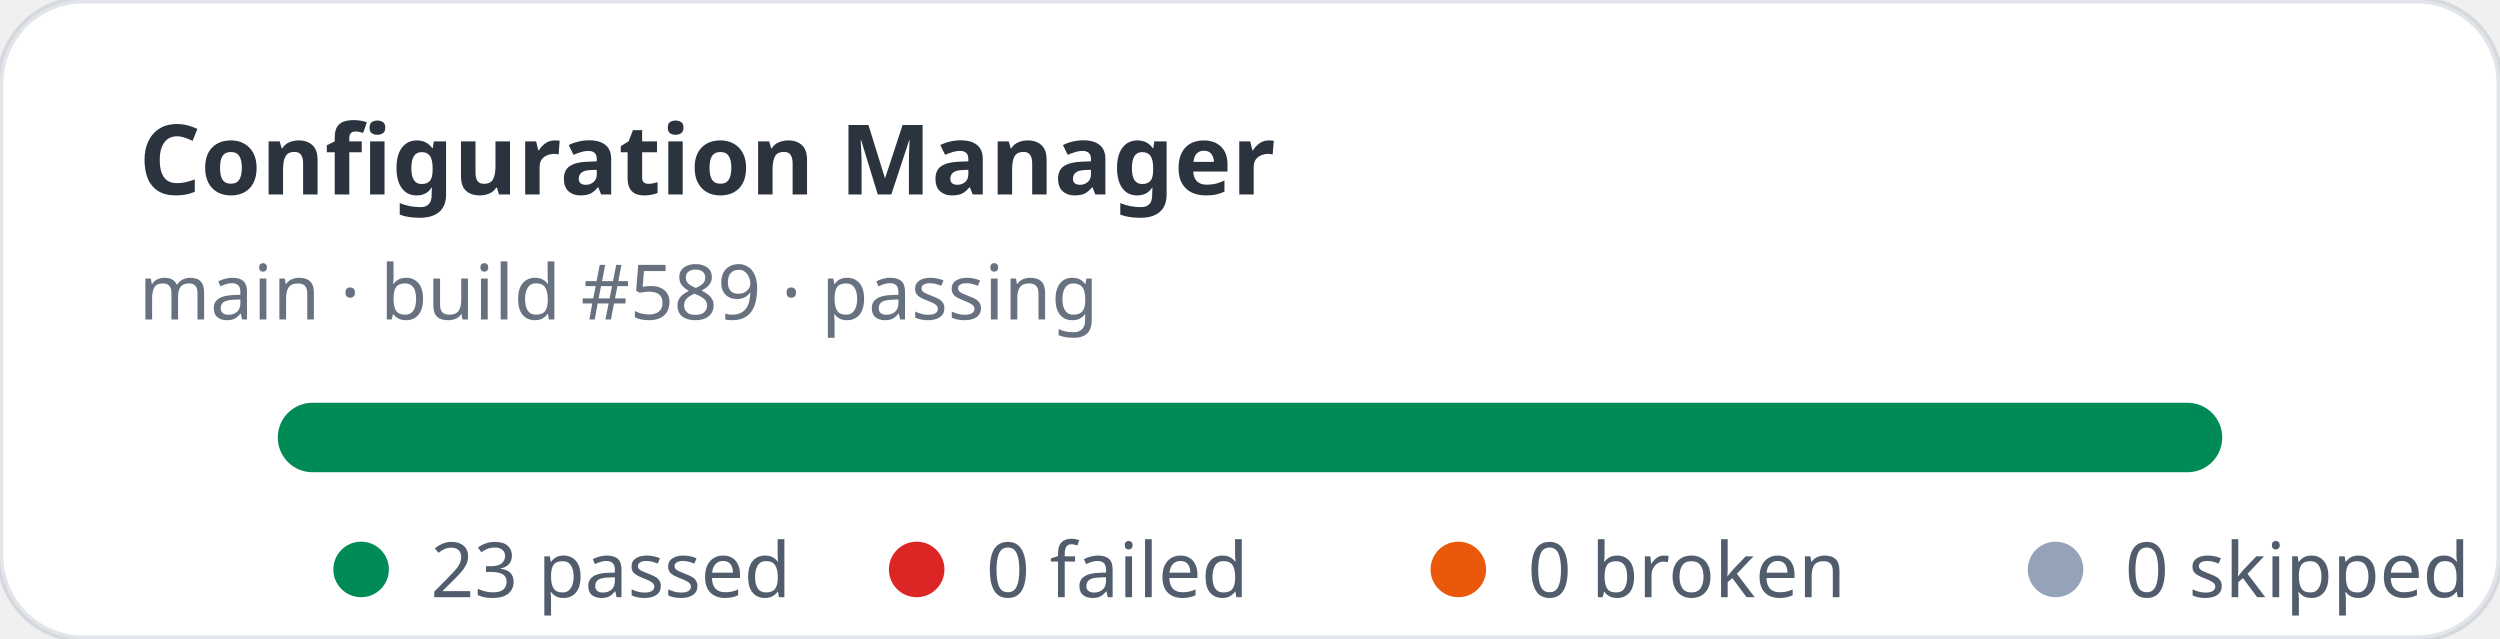
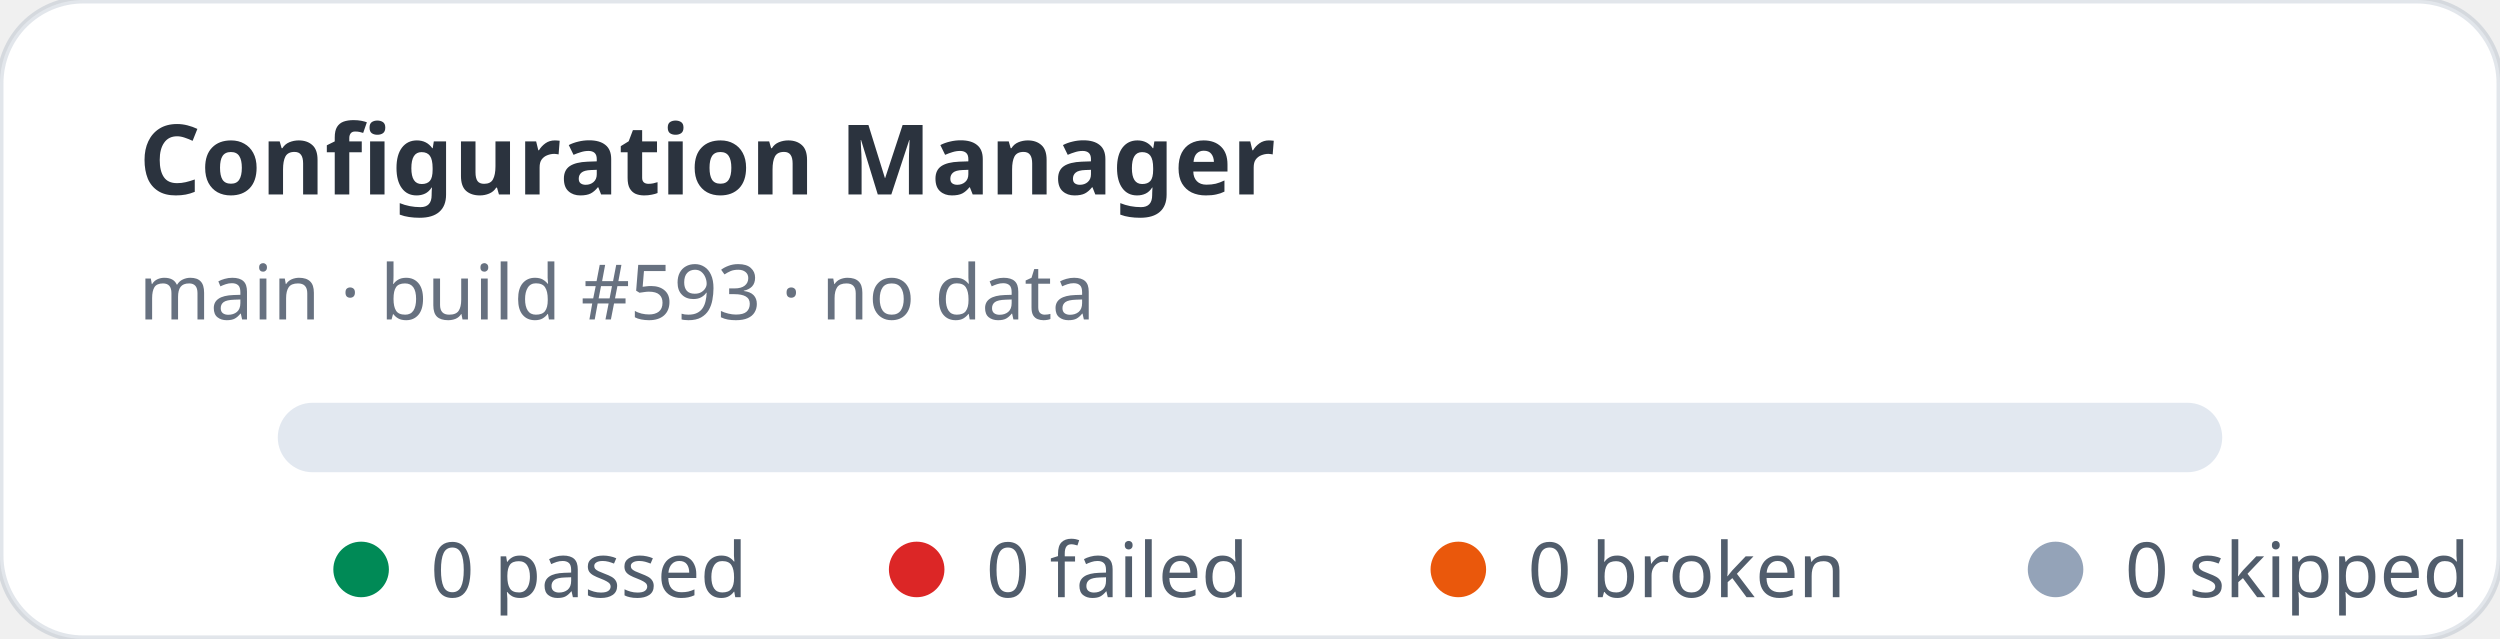
- <svg xmlns="http://www.w3.org/2000/svg" width="360" height="92" viewBox="0 0 360 92" role="img" aria-label="Configuration Manager stats: 23 passed, 0 failed">
+ <svg xmlns="http://www.w3.org/2000/svg" width="360" height="92" viewBox="0 0 360 92" role="img" aria-label="Configuration Manager stats: 0 passed, 0 failed">
  <rect width="360" height="92" rx="12" fill="#ffffff" stroke="rgba(11,48,86,0.12)" />
  <text x="20" y="28" fill="rgba(1,10,24,0.83)" font-family="ui-sans-serif,system-ui,sans-serif" font-size="14" font-weight="700">Configuration Manager</text>
-   <text x="20" y="46" fill="rgba(2,19,44,0.6)" font-family="ui-sans-serif,system-ui,sans-serif" font-size="11">main · build #589 · passing</text>
+   <text x="20" y="46" fill="rgba(2,19,44,0.6)" font-family="ui-sans-serif,system-ui,sans-serif" font-size="11">main · build #593 · no data</text>
  <rect x="40" y="58" width="280" height="10" rx="5" fill="#e2e8f0" />
-   <rect x="40" y="58" width="280" height="10" rx="5" fill="#008a56" />
  <g font-family="ui-sans-serif,system-ui,sans-serif" font-size="11" fill="rgba(1,18,40,0.68)">
    <circle cx="52" cy="82" r="4" fill="#008a56" />
-     <text x="62" y="86">23 passed</text>
+     <text x="62" y="86">0 passed</text>
    <circle cx="132" cy="82" r="4" fill="#dc2626" />
    <text x="142" y="86">0 failed</text>
    <circle cx="210" cy="82" r="4" fill="#ea580c" />
    <text x="220" y="86">0 broken</text>
    <circle cx="296" cy="82" r="4" fill="#94a3b8" />
    <text x="306" y="86">0 skipped</text>
  </g>
</svg>
